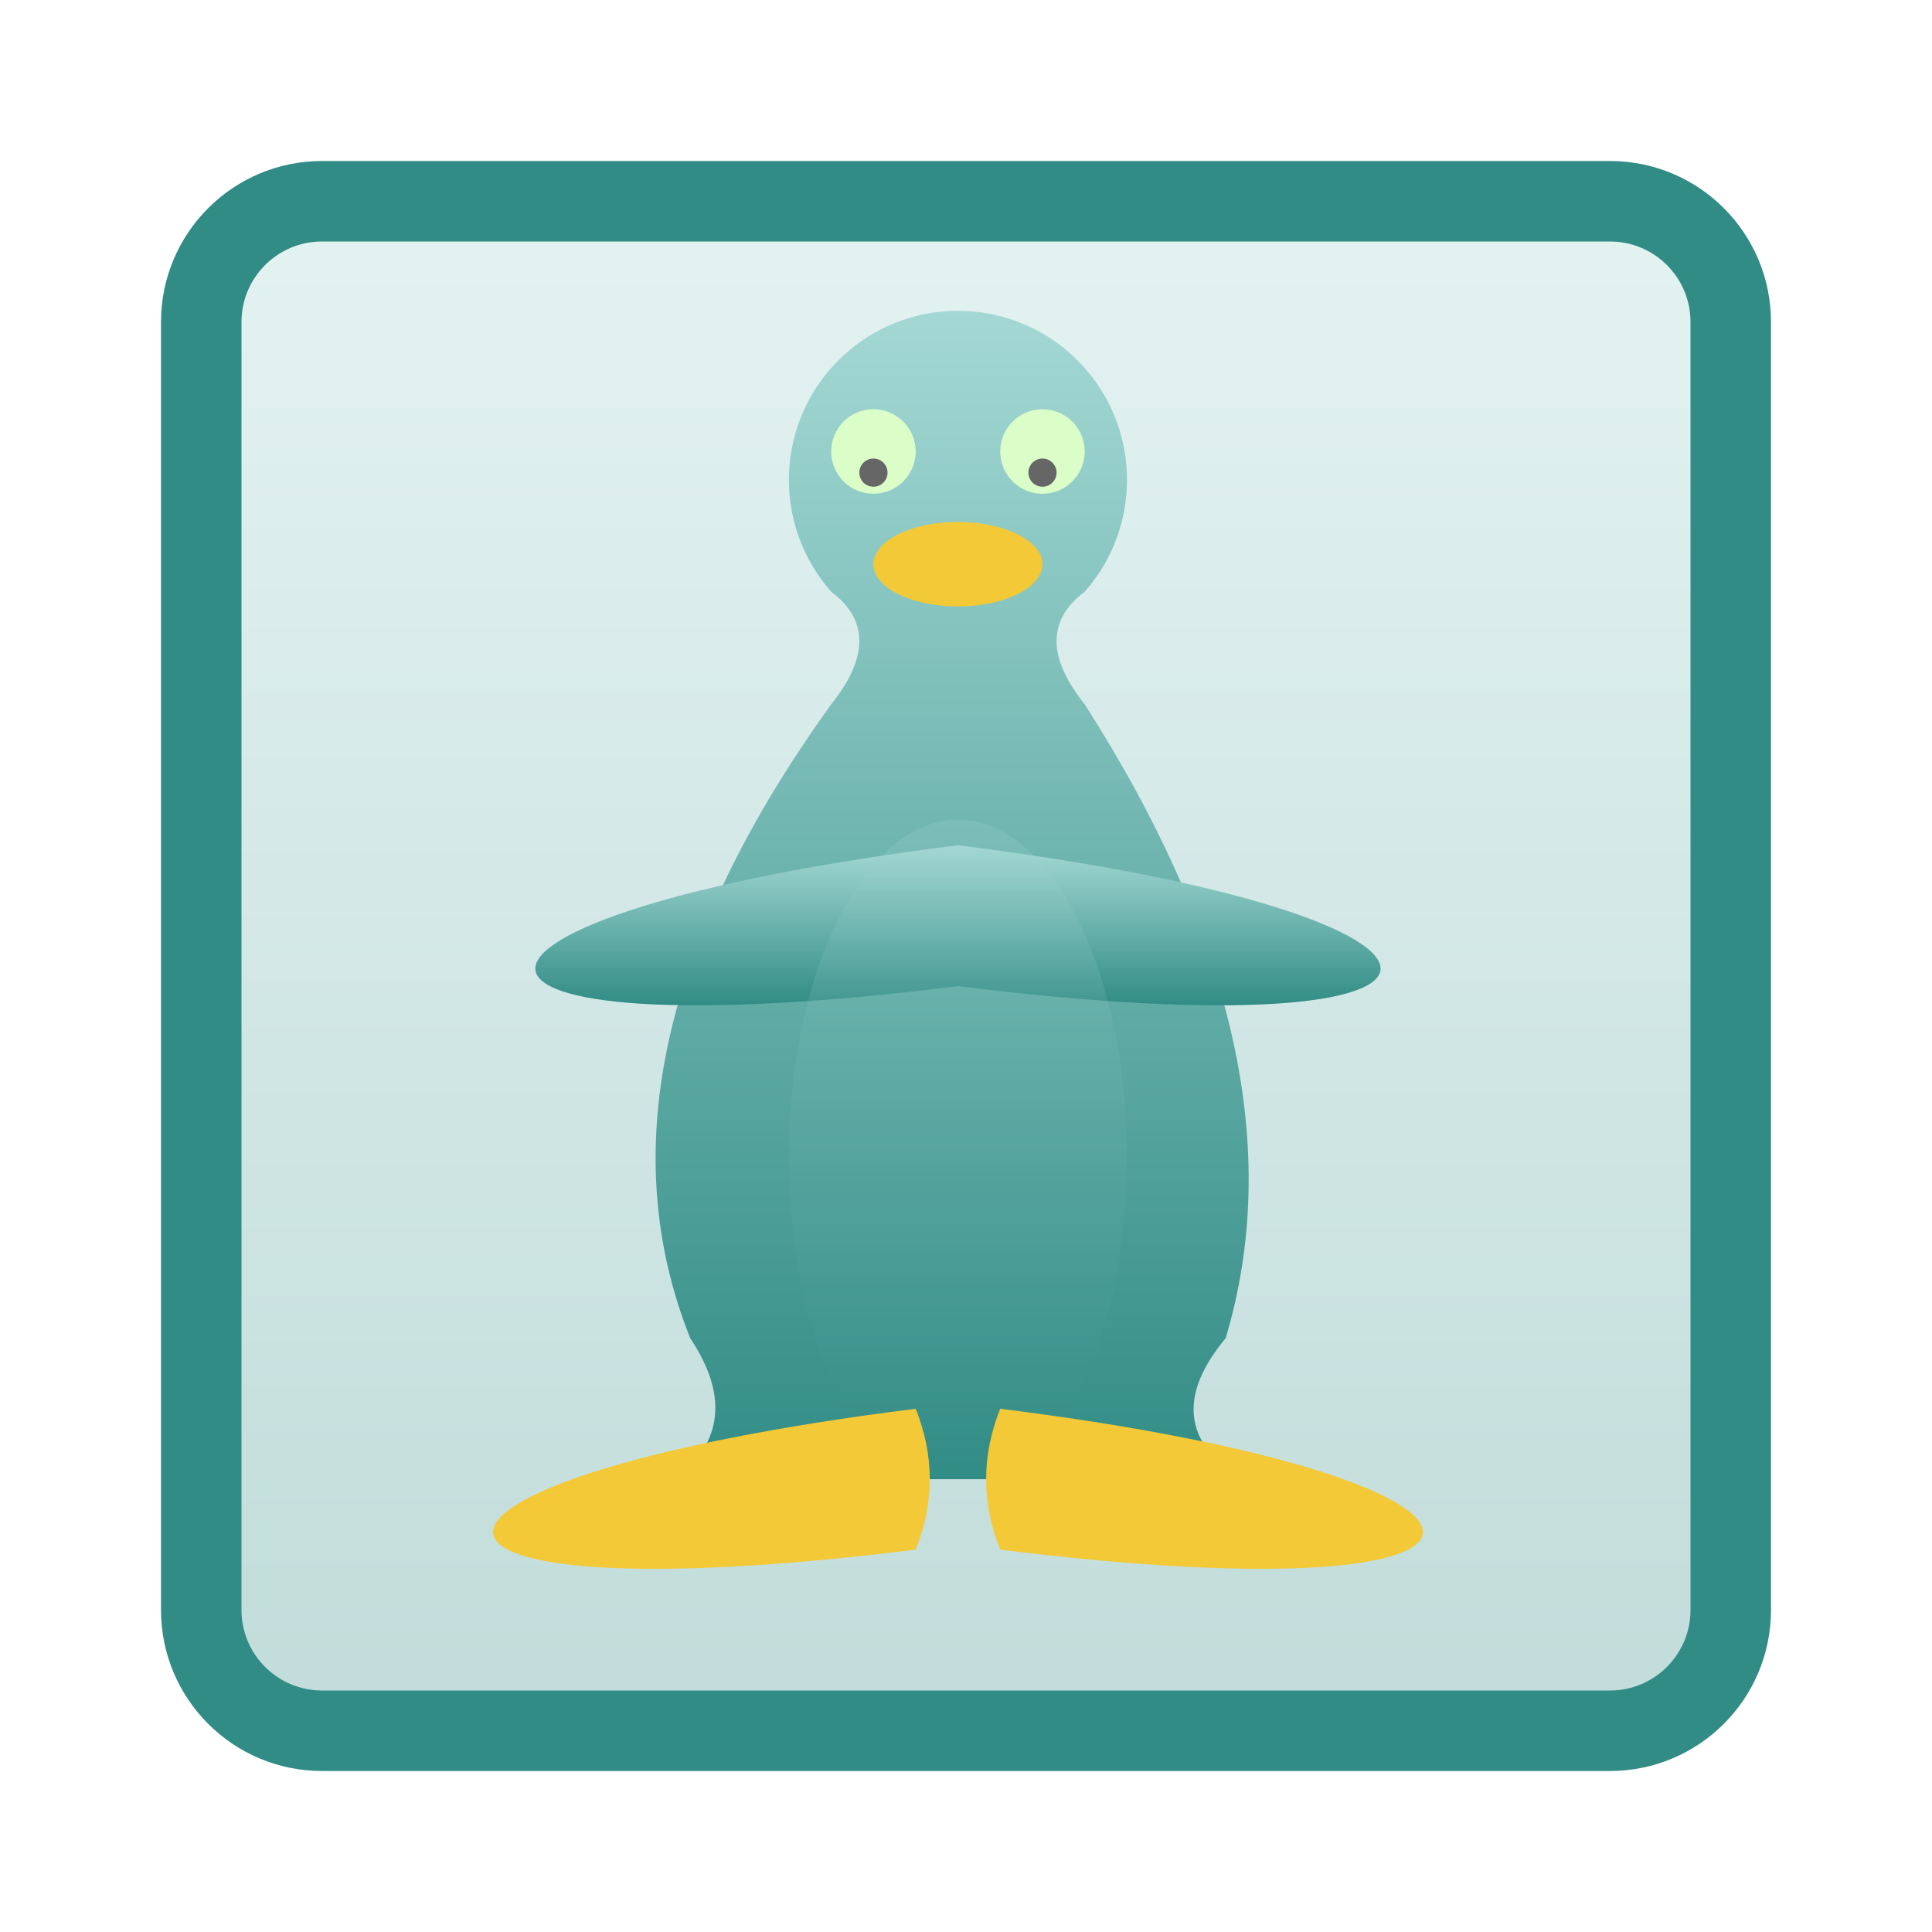
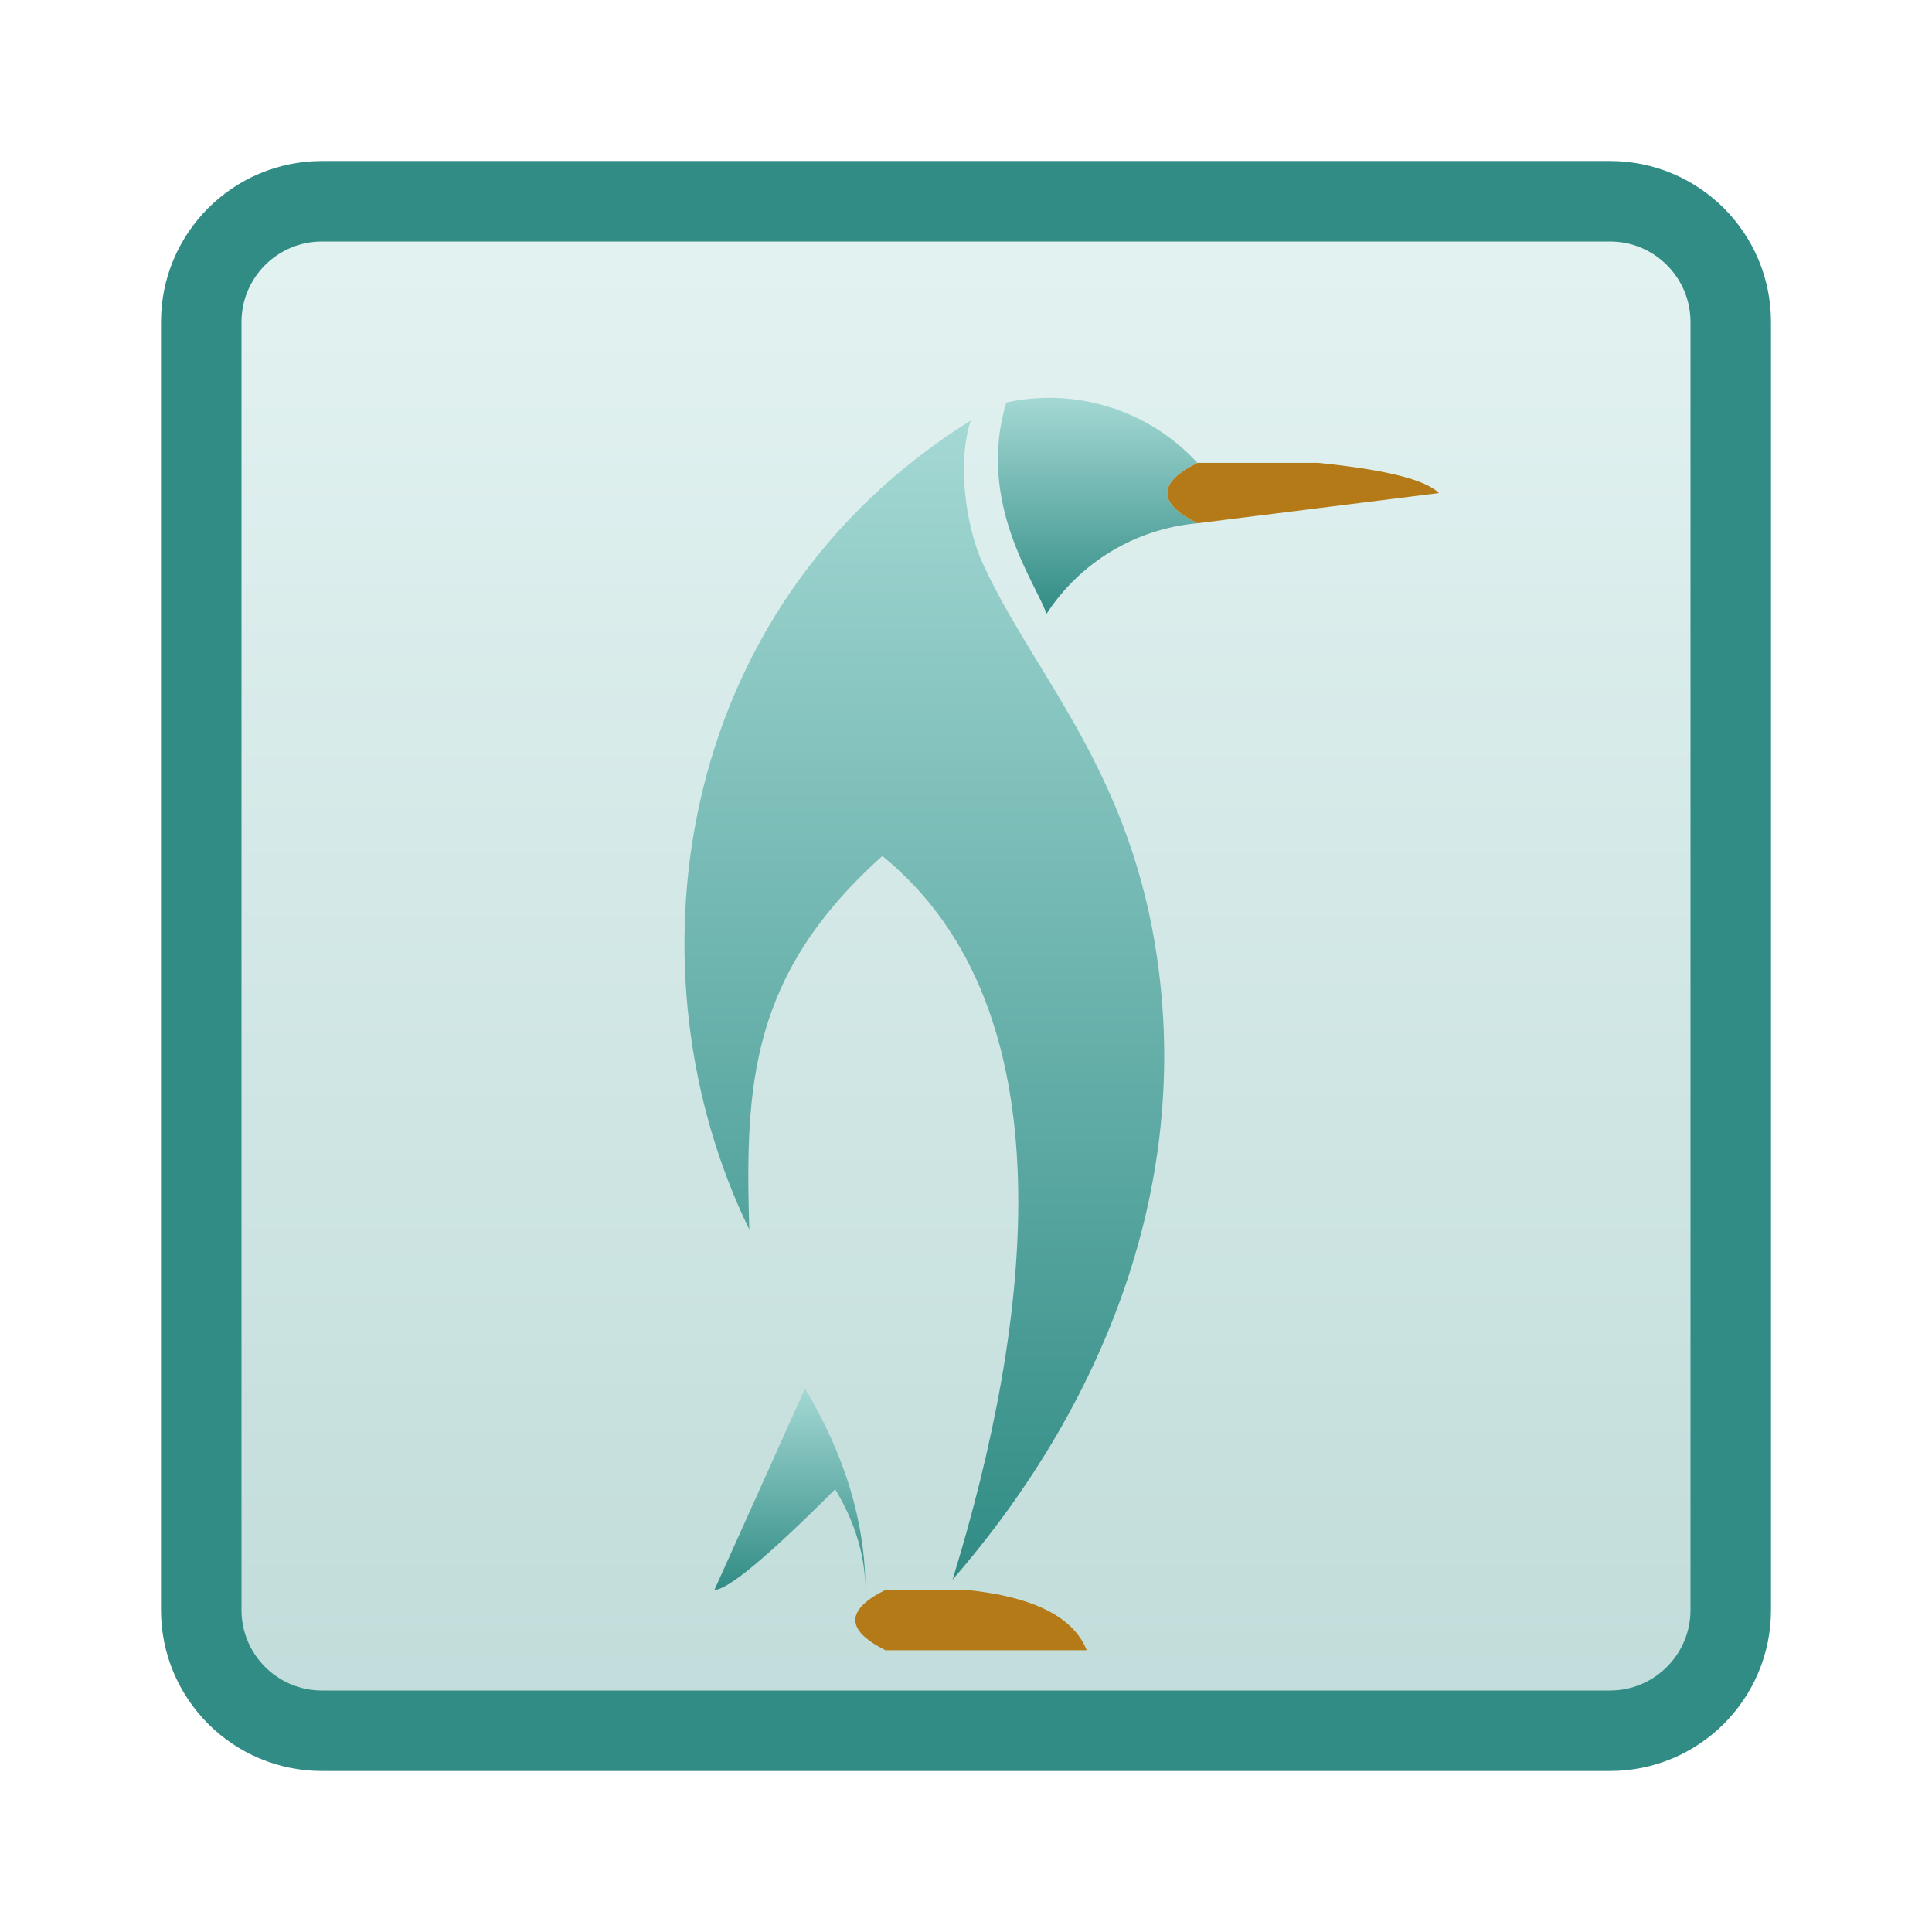
<svg xmlns="http://www.w3.org/2000/svg" version="1.1" height="48px" width="48px" viewBox="0 0 192 192">
  <defs>
    <linearGradient id="oomox" x1="0%" x2="0%" y1="0%" y2="100%">
      <stop offset="0%" style="stop-color:#a4d8d4; stop-opacity:1" />
      <stop offset="100%" style="stop-color:#318c85; stop-opacity:1" />
    </linearGradient>
  </defs>
  <path style="fill:url(#oomox);fill-opacity:0.3;stroke:#318c85;stroke-width:8;" d="m 32,20 128,0 a 12 12 0 0 1 12,12  l 0,128 a 12,12 0 0 1 -12,12 l -128,0 a 12,12 0 0 1 -12,-12 l 0,-128 a 12,12 0 0 1 12,-12 z" />
-   <g transform="scale(1.4) translate(18,20)">
-     <g style="fill:url(#oomox);stroke:none;">
-       <path d="m 30,85 q 5,-4 1,-10 q -8,-20 10,-45 q 4,-5 0,-8 a 12,12 0 1 1 18,0 q -4,3 0,8 q 16,25 10,45 q -5,6 1,10 z" />
-       <path d="m 50,50 q 2,-5 0,-10 c -40,5 -40,15  0,10 z" />
-       <path d="m 50,50 q -2,-5 0,-10 c 40,5 40,15  0,10 z" />
-     </g>
-     <path style="fill:#DBFDC8;stroke:none;" d="m 47,12 a 3,3 0 1 0 0,0.1 z m 12,0 a 3,3 0 1 0 0,0.1 z" />
-     <path style="fill:#666;stroke:none;" d="m 45,13.5 a 1,1 0 1 0 0,0.1 z m 12,0 a 1,1 0 1 0 0,0.1 z" />
-     <path style="fill:url(#oomox);fill-opacity:0.2;stroke:none;" d="m 45,84 a 12,24 0 1 1 10,0 z" />
-     <g style="fill:#F3C937;stroke:none;">
-       <path d="m 56,20 a 6,3 0 1 0 0,0.1 z" />
-       <path d="m 47,90 q 2,-5 0,-10 c -40,5 -40,15  0,10 z" />
-       <path d="m 53,90 q -2,-5 0,-10 c 40,5 40,15  0,10 z" />
-     </g>
+   <g transform="matrix(1.294018,0,0,1.294018,-16.01961,-14.81157) scale(1.2) translate(20 25)" id="layer7">
+     <path d="M 38.268,63.218 C 30.342,46.956 33.106,23.544 52.447,11.446 c -0.761,2.225 -0.511,5.936 0.57,8.707 2.965,6.839 8.854,12.645 11.011,23.678 2.985,15.442 -2.669,30.192 -12.748,41.803 5.051,-16.429 7.606,-36.468 -4.495,-46.312 -8.469,7.596 -8.791,14.669 -8.517,23.896 z" style="display:inline;opacity:1;fill:url(#oomox);fill-opacity:1;stroke:none;stroke-width:0.076" />
  </g>
+   <path style="fill:url(#oomox);stroke:none;" d="m 100,40 c -3,10 3,18 4,21 a 20 20 0 0 1 15,-9 q -6,-3 0,-6 a 20 20 0 0 0 -19,-6z" />
+   <path style="fill:url(#oomox);stroke:none;" d="m 80,138 q 6,10 6,20 q 0,-5 -3,-10 q -10,10 -12,10z" />
+   <path style="fill:#B47A18;stroke:none;" d="m 119,52 q -6,-3 0,-6 l 12,0 q 10,1 12,3z" />
+   <path style="fill:#B47A18;stroke:none;" d="m 88,164 q -6,-3 0,-6 l 8,0 q 10,1 12,6z" />
</svg>
